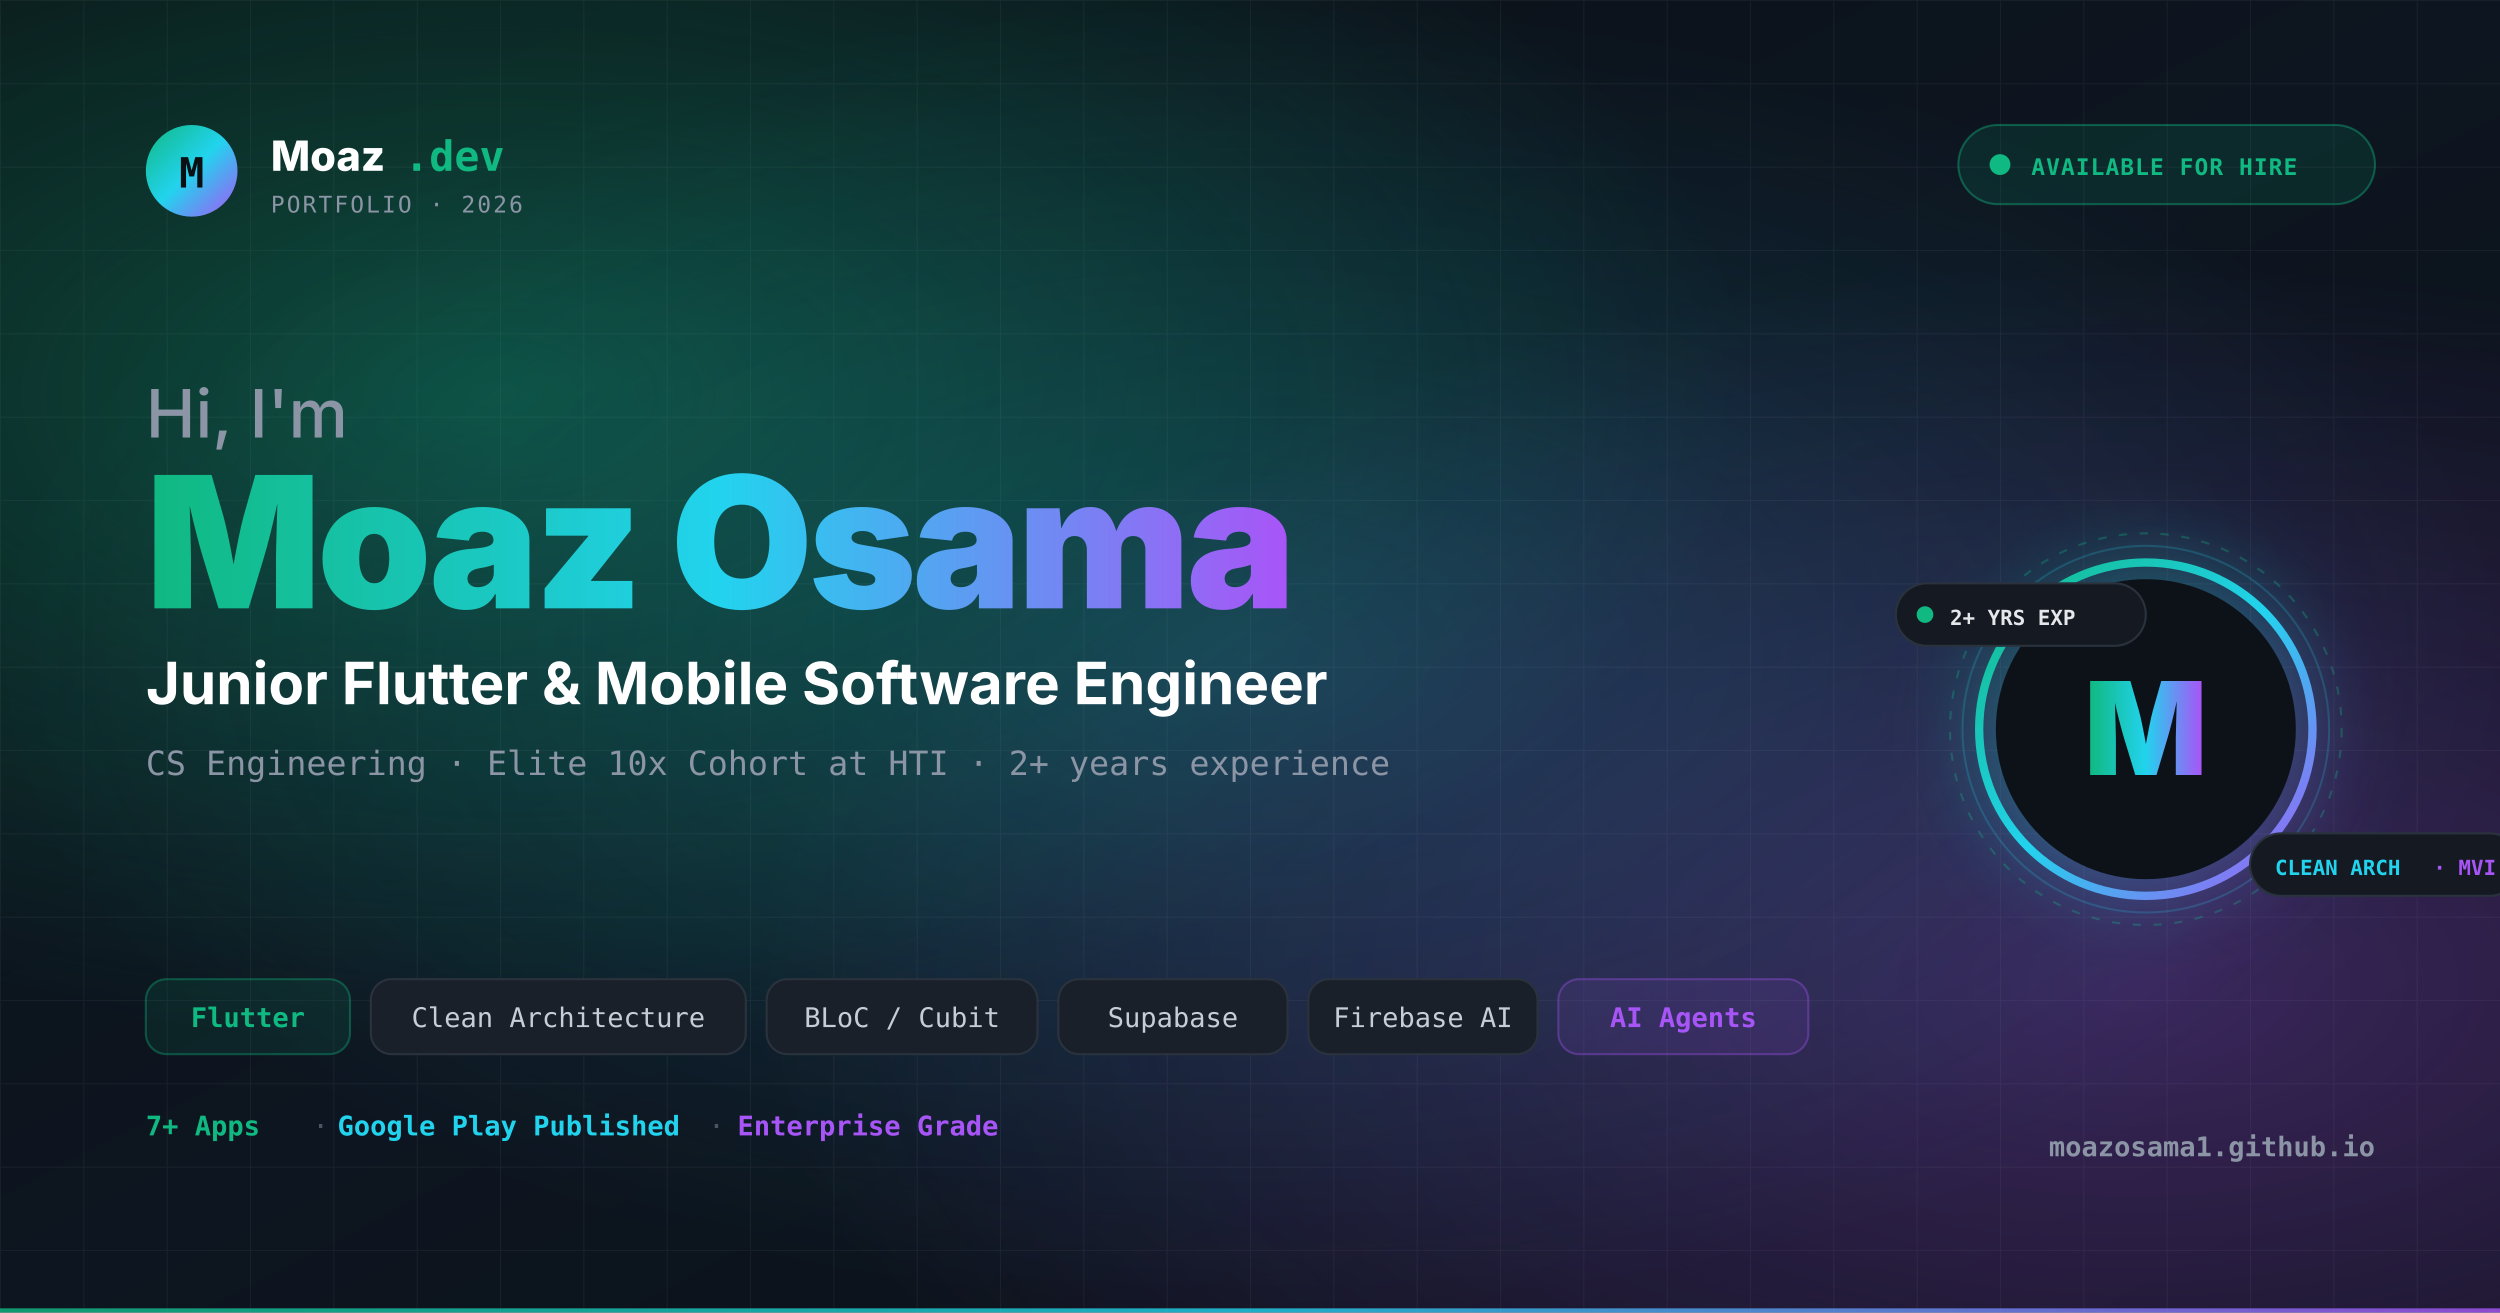
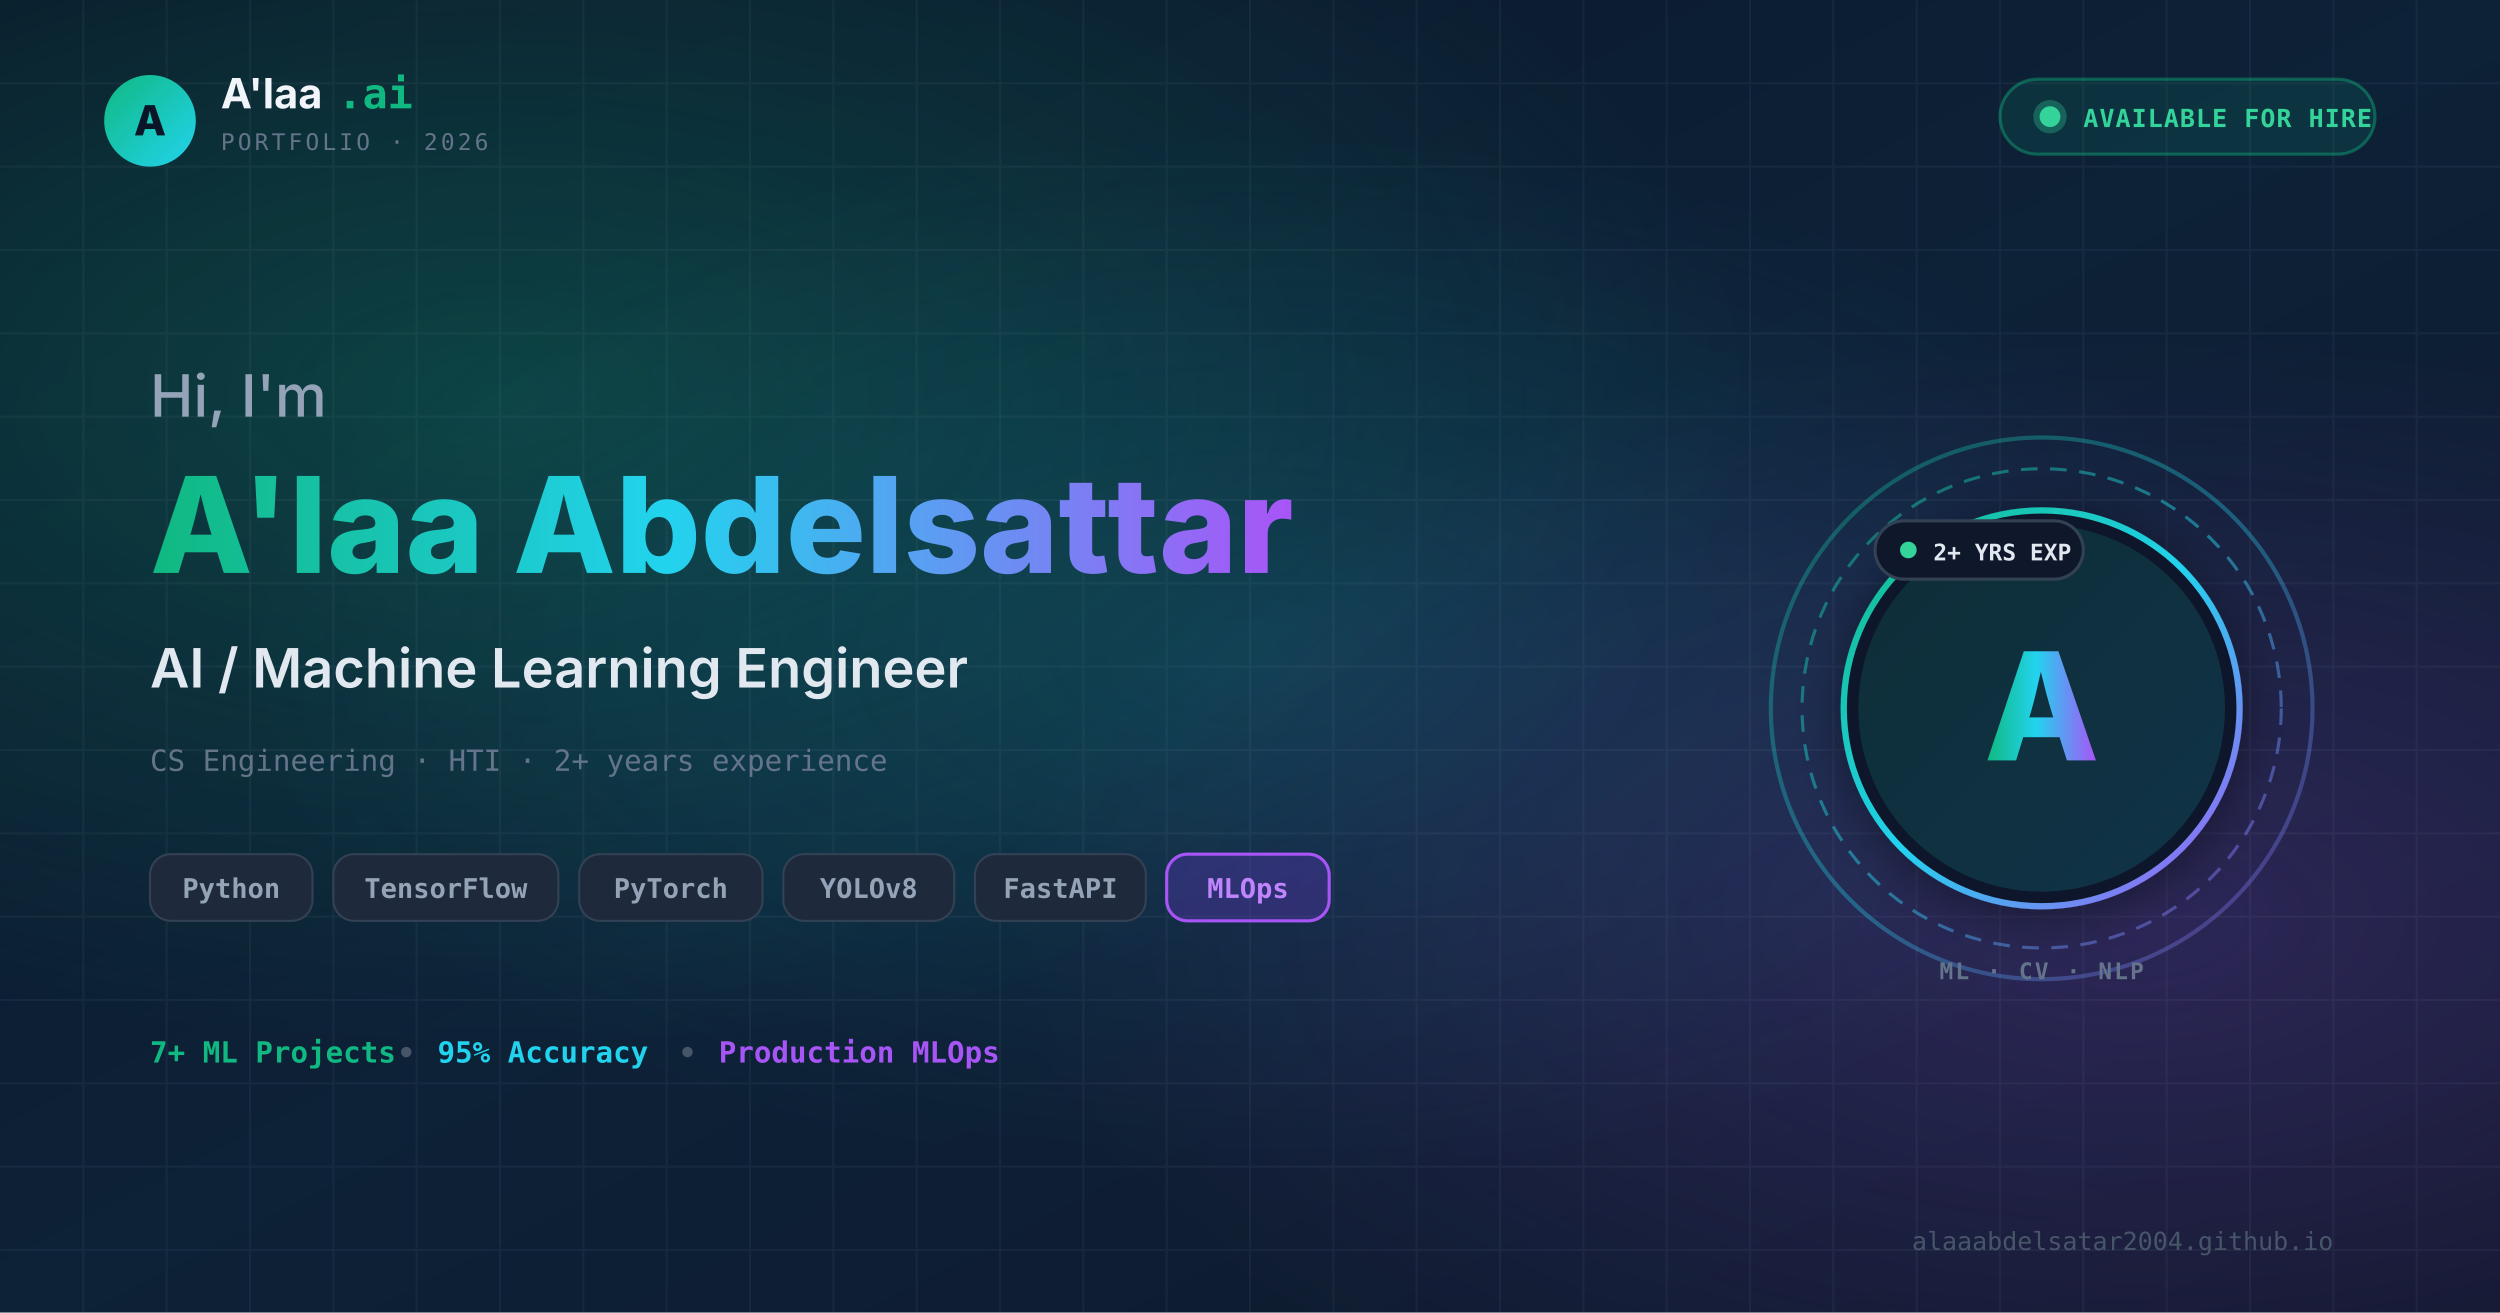
- <svg xmlns="http://www.w3.org/2000/svg" viewBox="0 0 1200 630" width="1200" height="630">
+ <svg xmlns="http://www.w3.org/2000/svg" width="1200" height="630" viewBox="0 0 1200 630" fill="none">
  <defs>
-     <linearGradient id="bg" x1="0" y1="0" x2="1" y2="1">
-       <stop offset="0%" stop-color="#0a0f14" />
-       <stop offset="50%" stop-color="#0d1520" />
-       <stop offset="100%" stop-color="#0a0f14" />
+     <linearGradient id="bgGrad" x1="0%" y1="0%" x2="100%" y2="100%">
+       <stop offset="0%" stop-color="#0a1628" />
+       <stop offset="50%" stop-color="#0d2137" />
+       <stop offset="100%" stop-color="#0f172a" />
    </linearGradient>
-     <radialGradient id="orb1" cx="0.2" cy="0.3" r="0.5">
-       <stop offset="0%" stop-color="#10b981" stop-opacity="0.35" />
+     <linearGradient id="nameGrad" x1="0%" y1="0%" x2="100%" y2="0%">
+       <stop offset="0%" stop-color="#10b981" />
+       <stop offset="45%" stop-color="#22d3ee" />
+       <stop offset="100%" stop-color="#a855f7" />
+     </linearGradient>
+     <radialGradient id="glow1" cx="20%" cy="30%" r="50%">
+       <stop offset="0%" stop-color="#10b981" stop-opacity="0.25" />
      <stop offset="100%" stop-color="#10b981" stop-opacity="0" />
    </radialGradient>
-     <radialGradient id="orb2" cx="0.85" cy="0.75" r="0.55">
-       <stop offset="0%" stop-color="#a855f7" stop-opacity="0.3" />
+     <radialGradient id="glow2" cx="85%" cy="70%" r="45%">
+       <stop offset="0%" stop-color="#a855f7" stop-opacity="0.2" />
      <stop offset="100%" stop-color="#a855f7" stop-opacity="0" />
    </radialGradient>
-     <radialGradient id="orb3" cx="0.5" cy="0.5" r="0.5">
-       <stop offset="0%" stop-color="#22d3ee" stop-opacity="0.18" />
+     <radialGradient id="glow3" cx="50%" cy="50%" r="40%">
+       <stop offset="0%" stop-color="#22d3ee" stop-opacity="0.12" />
      <stop offset="100%" stop-color="#22d3ee" stop-opacity="0" />
    </radialGradient>
-     <linearGradient id="titleGrad" x1="0" y1="0" x2="1" y2="0">
+     <linearGradient id="logoGrad" x1="0%" y1="0%" x2="100%" y2="100%">
+       <stop offset="0%" stop-color="#10b981" />
+       <stop offset="100%" stop-color="#22d3ee" />
+     </linearGradient>
+     <linearGradient id="ringGrad" x1="0%" y1="0%" x2="100%" y2="100%">
      <stop offset="0%" stop-color="#10b981" />
      <stop offset="50%" stop-color="#22d3ee" />
      <stop offset="100%" stop-color="#a855f7" />
    </linearGradient>
-     <pattern id="grid" x="0" y="0" width="40" height="40" patternUnits="userSpaceOnUse">
-       <path d="M 40 0 L 0 0 0 40" fill="none" stroke="#ffffff" stroke-opacity="0.05" stroke-width="1" />
-     </pattern>
-     <linearGradient id="ringGrad" x1="0" y1="0" x2="1" y2="1">
-       <stop offset="0%" stop-color="#10b981" />
-       <stop offset="50%" stop-color="#22d3ee" />
-       <stop offset="100%" stop-color="#a855f7" />
-     </linearGradient>
-     <linearGradient id="cardBg" x1="0" y1="0" x2="0" y2="1">
-       <stop offset="0%" stop-color="#151a22" stop-opacity="0.95" />
-       <stop offset="100%" stop-color="#0d1218" stop-opacity="0.95" />
-     </linearGradient>
+     <filter id="softShadow" x="-20%" y="-20%" width="140%" height="140%">
+       <feDropShadow dx="0" dy="4" stdDeviation="12" flood-color="#000" flood-opacity="0.4" />
+     </filter>
  </defs>
-   <rect width="1200" height="630" fill="url(#bg)" />
-   <rect width="1200" height="630" fill="url(#grid)" />
-   <rect width="1200" height="630" fill="url(#orb1)" />
-   <rect width="1200" height="630" fill="url(#orb2)" />
-   <rect width="1200" height="630" fill="url(#orb3)" />
-   <g transform="translate(70, 60)">
-     <rect x="0" y="0" width="44" height="44" rx="22" fill="url(#ringGrad)" />
-     <text x="22" y="30" text-anchor="middle" font-family="ui-monospace, SFMono-Regular, Menlo, monospace" font-size="20" font-weight="700" fill="#0a0f14">M</text>
-     <text x="60" y="22" font-family="Inter, system-ui, -apple-system, sans-serif" font-size="20" font-weight="800" fill="#ffffff">Moaz</text>
-     <text x="124" y="22" font-family="ui-monospace, SFMono-Regular, Menlo, monospace" font-size="20" font-weight="700" fill="#10b981">.dev</text>
-     <text x="60" y="42" font-family="ui-monospace, SFMono-Regular, Menlo, monospace" font-size="11" fill="#8b95a5" letter-spacing="1">PORTFOLIO · 2026</text>
+   <rect width="1200" height="630" fill="url(#bgGrad)" />
+   <rect width="1200" height="630" fill="url(#glow1)" />
+   <rect width="1200" height="630" fill="url(#glow2)" />
+   <rect width="1200" height="630" fill="url(#glow3)" />
+   <g opacity="0.07" stroke="#94a3b8" stroke-width="1">
+     <line x1="40" y1="0" x2="40" y2="630" />
+     <line x1="80" y1="0" x2="80" y2="630" />
+     <line x1="120" y1="0" x2="120" y2="630" />
+     <line x1="160" y1="0" x2="160" y2="630" />
+     <line x1="200" y1="0" x2="200" y2="630" />
+     <line x1="240" y1="0" x2="240" y2="630" />
+     <line x1="280" y1="0" x2="280" y2="630" />
+     <line x1="320" y1="0" x2="320" y2="630" />
+     <line x1="360" y1="0" x2="360" y2="630" />
+     <line x1="400" y1="0" x2="400" y2="630" />
+     <line x1="440" y1="0" x2="440" y2="630" />
+     <line x1="480" y1="0" x2="480" y2="630" />
+     <line x1="520" y1="0" x2="520" y2="630" />
+     <line x1="560" y1="0" x2="560" y2="630" />
+     <line x1="600" y1="0" x2="600" y2="630" />
+     <line x1="640" y1="0" x2="640" y2="630" />
+     <line x1="680" y1="0" x2="680" y2="630" />
+     <line x1="720" y1="0" x2="720" y2="630" />
+     <line x1="760" y1="0" x2="760" y2="630" />
+     <line x1="800" y1="0" x2="800" y2="630" />
+     <line x1="840" y1="0" x2="840" y2="630" />
+     <line x1="880" y1="0" x2="880" y2="630" />
+     <line x1="920" y1="0" x2="920" y2="630" />
+     <line x1="960" y1="0" x2="960" y2="630" />
+     <line x1="1000" y1="0" x2="1000" y2="630" />
+     <line x1="1040" y1="0" x2="1040" y2="630" />
+     <line x1="1080" y1="0" x2="1080" y2="630" />
+     <line x1="1120" y1="0" x2="1120" y2="630" />
+     <line x1="1160" y1="0" x2="1160" y2="630" />
+     <line x1="0" y1="40" x2="1200" y2="40" />
+     <line x1="0" y1="80" x2="1200" y2="80" />
+     <line x1="0" y1="120" x2="1200" y2="120" />
+     <line x1="0" y1="160" x2="1200" y2="160" />
+     <line x1="0" y1="200" x2="1200" y2="200" />
+     <line x1="0" y1="240" x2="1200" y2="240" />
+     <line x1="0" y1="280" x2="1200" y2="280" />
+     <line x1="0" y1="320" x2="1200" y2="320" />
+     <line x1="0" y1="360" x2="1200" y2="360" />
+     <line x1="0" y1="400" x2="1200" y2="400" />
+     <line x1="0" y1="440" x2="1200" y2="440" />
+     <line x1="0" y1="480" x2="1200" y2="480" />
+     <line x1="0" y1="520" x2="1200" y2="520" />
+     <line x1="0" y1="560" x2="1200" y2="560" />
+     <line x1="0" y1="600" x2="1200" y2="600" />
  </g>
-   <g transform="translate(940, 60)">
-     <rect x="0" y="0" width="200" height="38" rx="19" fill="#10b981" fill-opacity="0.12" stroke="#10b981" stroke-opacity="0.4" stroke-width="1" />
-     <circle cx="20" cy="19" r="5" fill="#10b981">
-       <animate attributeName="opacity" values="1;0.4;1" dur="1.5s" repeatCount="indefinite" />
-     </circle>
-     <text x="35" y="24" font-family="ui-monospace, SFMono-Regular, Menlo, monospace" font-size="11" font-weight="700" fill="#10b981" letter-spacing="0.5">AVAILABLE FOR HIRE</text>
-   </g>
-   <g transform="translate(70, 210)">
-     <text font-family="Inter, system-ui, -apple-system, sans-serif" font-size="32" font-weight="500" fill="#8b95a5">Hi, I'm</text>
-     <text y="82" font-family="Inter, system-ui, -apple-system, sans-serif" font-size="88" font-weight="900" fill="url(#titleGrad)" letter-spacing="-2">Moaz Osama</text>
-     <text y="128" font-family="Inter, system-ui, -apple-system, sans-serif" font-size="28" font-weight="700" fill="#ffffff">Junior Flutter &amp; Mobile Software Engineer</text>
-     <text y="162" font-family="ui-monospace, SFMono-Regular, Menlo, monospace" font-size="16" fill="#8b95a5">CS Engineering · Elite 10x Cohort at HTI · 2+ years experience</text>
-   </g>
-   <g transform="translate(940, 260)">
-     <circle cx="90" cy="90" r="94" fill="none" stroke="#10b981" stroke-opacity="0.3" stroke-width="1" stroke-dasharray="4 6" />
-     <circle cx="90" cy="90" r="88" fill="none" stroke="#22d3ee" stroke-opacity="0.2" stroke-width="1" />
-     <circle cx="90" cy="90" r="80" fill="url(#ringGrad)" opacity="0.35" filter="blur(20px)" />
-     <circle cx="90" cy="90" r="80" fill="none" stroke="url(#ringGrad)" stroke-width="4" />
-     <circle cx="90" cy="90" r="72" fill="#0d1218" />
-     <text x="90" y="112" text-anchor="middle" font-family="Inter, system-ui, sans-serif" font-size="62" font-weight="900" fill="url(#titleGrad)">M</text>
-     <g transform="translate(-30, 20)">
-       <rect x="0" y="0" width="120" height="30" rx="15" fill="#151a22" stroke="#2a323d" stroke-width="1" />
-       <circle cx="14" cy="15" r="4" fill="#10b981" />
-       <text x="26" y="20" font-family="ui-monospace, monospace" font-size="10" font-weight="700" fill="#e5e7eb">2+ YRS EXP</text>
-     </g>
-     <g transform="translate(140, 140)">
-       <rect x="0" y="0" width="130" height="30" rx="15" fill="#151a22" stroke="#2a323d" stroke-width="1" />
-       <text x="12" y="20" font-family="ui-monospace, monospace" font-size="10" font-weight="700" fill="#22d3ee">CLEAN ARCH</text>
-       <text x="88" y="20" font-family="ui-monospace, monospace" font-size="10" font-weight="700" fill="#a855f7">· MVI</text>
-     </g>
-   </g>
-   <g transform="translate(70, 470)">
-     <g transform="translate(0, 0)">
-       <rect x="0" y="0" width="98" height="36" rx="10" fill="#10b981" fill-opacity="0.1" stroke="#10b981" stroke-opacity="0.35" stroke-width="1" />
-       <text x="49" y="23" text-anchor="middle" font-family="ui-monospace, monospace" font-size="13" font-weight="600" fill="#10b981">Flutter</text>
-     </g>
-     <g transform="translate(108, 0)">
-       <rect x="0" y="0" width="180" height="36" rx="10" fill="#1a2029" stroke="#2a323d" stroke-width="1" />
-       <text x="90" y="23" text-anchor="middle" font-family="ui-monospace, monospace" font-size="13" font-weight="500" fill="#c7cdd6">Clean Architecture</text>
-     </g>
-     <g transform="translate(298, 0)">
-       <rect x="0" y="0" width="130" height="36" rx="10" fill="#1a2029" stroke="#2a323d" stroke-width="1" />
-       <text x="65" y="23" text-anchor="middle" font-family="ui-monospace, monospace" font-size="13" font-weight="500" fill="#c7cdd6">BLoC / Cubit</text>
-     </g>
-     <g transform="translate(438, 0)">
-       <rect x="0" y="0" width="110" height="36" rx="10" fill="#1a2029" stroke="#2a323d" stroke-width="1" />
-       <text x="55" y="23" text-anchor="middle" font-family="ui-monospace, monospace" font-size="13" font-weight="500" fill="#c7cdd6">Supabase</text>
-     </g>
-     <g transform="translate(558, 0)">
-       <rect x="0" y="0" width="110" height="36" rx="10" fill="#1a2029" stroke="#2a323d" stroke-width="1" />
-       <text x="55" y="23" text-anchor="middle" font-family="ui-monospace, monospace" font-size="13" font-weight="500" fill="#c7cdd6">Firebase AI</text>
-     </g>
-     <g transform="translate(678, 0)">
-       <rect x="0" y="0" width="120" height="36" rx="10" fill="#a855f7" fill-opacity="0.1" stroke="#a855f7" stroke-opacity="0.35" stroke-width="1" />
-       <text x="60" y="23" text-anchor="middle" font-family="ui-monospace, monospace" font-size="13" font-weight="600" fill="#a855f7">AI Agents</text>
-     </g>
-   </g>
-   <g transform="translate(70, 545)">
-     <text font-family="ui-monospace, monospace" font-size="13" font-weight="700" fill="#10b981">7+ Apps</text>
-     <text x="80" font-family="ui-monospace, monospace" font-size="13" fill="#4b5563">·</text>
-     <text x="92" font-family="ui-monospace, monospace" font-size="13" font-weight="700" fill="#22d3ee">Google Play Published</text>
-     <text x="270" font-family="ui-monospace, monospace" font-size="13" fill="#4b5563">·</text>
-     <text x="284" font-family="ui-monospace, monospace" font-size="13" font-weight="700" fill="#a855f7">Enterprise Grade</text>
-   </g>
-   <g transform="translate(940, 555)">
-     <text text-anchor="end" x="200" font-family="ui-monospace, monospace" font-size="13" font-weight="600" fill="#8b95a5">moazosama1.github.io</text>
-   </g>
-   <rect x="0" y="628" width="1200" height="2" fill="url(#titleGrad)" opacity="0.8" />
+   <circle cx="72" cy="58" r="22" fill="url(#logoGrad)" />
+   <text x="72" y="65" text-anchor="middle" font-family="system-ui, -apple-system, sans-serif" font-size="20" font-weight="800" fill="#0a1628">A</text>
+   <text x="106" y="52" font-family="system-ui, -apple-system, sans-serif" font-size="20" font-weight="700" fill="#f1f5f9">A'laa</text>
+   <text x="162" y="52" font-family="ui-monospace, SFMono-Regular, Menlo, monospace" font-size="20" font-weight="600" fill="#10b981">.ai</text>
+   <text x="106" y="72" font-family="ui-monospace, SFMono-Regular, Menlo, monospace" font-size="11" font-weight="500" fill="#64748b" letter-spacing="1.5">PORTFOLIO · 2026</text>
+   <rect x="960" y="38" width="180" height="36" rx="18" fill="#10b981" fill-opacity="0.12" stroke="#10b981" stroke-opacity="0.4" stroke-width="1.5" />
+   <circle cx="984" cy="56" r="5" fill="#34d399" />
+   <circle cx="984" cy="56" r="8" fill="#34d399" fill-opacity="0.3" />
+   <text x="1000" y="61" font-family="ui-monospace, SFMono-Regular, Menlo, monospace" font-size="12" font-weight="700" fill="#34d399" letter-spacing="0.5">AVAILABLE FOR HIRE</text>
+   <text x="72" y="200" font-family="system-ui, -apple-system, sans-serif" font-size="28" font-weight="500" fill="#94a3b8">Hi, I'm</text>
+   <text x="72" y="275" font-family="system-ui, -apple-system, sans-serif" font-size="64" font-weight="800" fill="url(#nameGrad)">A'laa Abdelsattar</text>
+   <text x="72" y="330" font-family="system-ui, -apple-system, sans-serif" font-size="26" font-weight="600" fill="#e2e8f0">AI / Machine Learning Engineer</text>
+   <text x="72" y="370" font-family="ui-monospace, SFMono-Regular, Menlo, monospace" font-size="14" font-weight="500" fill="#64748b">CS Engineering · HTI · 2+ years experience</text>
+   <rect x="72" y="410" width="78" height="32" rx="10" fill="#1e293b" stroke="#334155" stroke-width="1" />
+   <text x="111" y="431" text-anchor="middle" font-family="ui-monospace, SFMono-Regular, Menlo, monospace" font-size="13" font-weight="600" fill="#94a3b8">Python</text>
+   <rect x="160" y="410" width="108" height="32" rx="10" fill="#1e293b" stroke="#334155" stroke-width="1" />
+   <text x="214" y="431" text-anchor="middle" font-family="ui-monospace, SFMono-Regular, Menlo, monospace" font-size="13" font-weight="600" fill="#94a3b8">TensorFlow</text>
+   <rect x="278" y="410" width="88" height="32" rx="10" fill="#1e293b" stroke="#334155" stroke-width="1" />
+   <text x="322" y="431" text-anchor="middle" font-family="ui-monospace, SFMono-Regular, Menlo, monospace" font-size="13" font-weight="600" fill="#94a3b8">PyTorch</text>
+   <rect x="376" y="410" width="82" height="32" rx="10" fill="#1e293b" stroke="#334155" stroke-width="1" />
+   <text x="417" y="431" text-anchor="middle" font-family="ui-monospace, SFMono-Regular, Menlo, monospace" font-size="13" font-weight="600" fill="#94a3b8">YOLOv8</text>
+   <rect x="468" y="410" width="82" height="32" rx="10" fill="#1e293b" stroke="#334155" stroke-width="1" />
+   <text x="509" y="431" text-anchor="middle" font-family="ui-monospace, SFMono-Regular, Menlo, monospace" font-size="13" font-weight="600" fill="#94a3b8">FastAPI</text>
+   <rect x="560" y="410" width="78" height="32" rx="10" fill="#7c3aed" fill-opacity="0.25" stroke="#a855f7" stroke-width="1.5" />
+   <text x="599" y="431" text-anchor="middle" font-family="ui-monospace, SFMono-Regular, Menlo, monospace" font-size="13" font-weight="700" fill="#c084fc">MLOps</text>
+   <text x="72" y="510" font-family="ui-monospace, SFMono-Regular, Menlo, monospace" font-size="14" font-weight="600" fill="#10b981">7+ ML Projects</text>
+   <circle cx="195" cy="505" r="2.5" fill="#475569" />
+   <text x="210" y="510" font-family="ui-monospace, SFMono-Regular, Menlo, monospace" font-size="14" font-weight="600" fill="#22d3ee">95% Accuracy</text>
+   <circle cx="330" cy="505" r="2.5" fill="#475569" />
+   <text x="345" y="510" font-family="ui-monospace, SFMono-Regular, Menlo, monospace" font-size="14" font-weight="600" fill="#a855f7">Production MLOps</text>
+   <circle cx="980" cy="340" r="130" fill="none" stroke="url(#ringGrad)" stroke-width="2" opacity="0.35" />
+   <circle cx="980" cy="340" r="115" fill="none" stroke="url(#ringGrad)" stroke-width="1.5" opacity="0.5" stroke-dasharray="8 6" />
+   <circle cx="980" cy="340" r="95" fill="#0f172a" stroke="url(#ringGrad)" stroke-width="3" filter="url(#softShadow)" />
+   <circle cx="980" cy="340" r="88" fill="url(#logoGrad)" opacity="0.15" />
+   <text x="980" y="365" text-anchor="middle" font-family="system-ui, -apple-system, sans-serif" font-size="72" font-weight="800" fill="url(#nameGrad)">A</text>
+   <rect x="900" y="250" width="100" height="28" rx="14" fill="#0f172a" stroke="#334155" stroke-width="1.5" />
+   <circle cx="916" cy="264" r="4" fill="#34d399" />
+   <text x="928" y="269" font-family="ui-monospace, SFMono-Regular, Menlo, monospace" font-size="11" font-weight="700" fill="#e2e8f0">2+ YRS EXP</text>
+   <text x="980" y="470" text-anchor="middle" font-family="ui-monospace, SFMono-Regular, Menlo, monospace" font-size="11" font-weight="600" fill="#64748b" letter-spacing="1">ML · CV · NLP</text>
+   <text x="1120" y="600" text-anchor="end" font-family="ui-monospace, SFMono-Regular, Menlo, monospace" font-size="12" font-weight="500" fill="#475569">alaaabdelsatar2004.github.io</text>
</svg>
